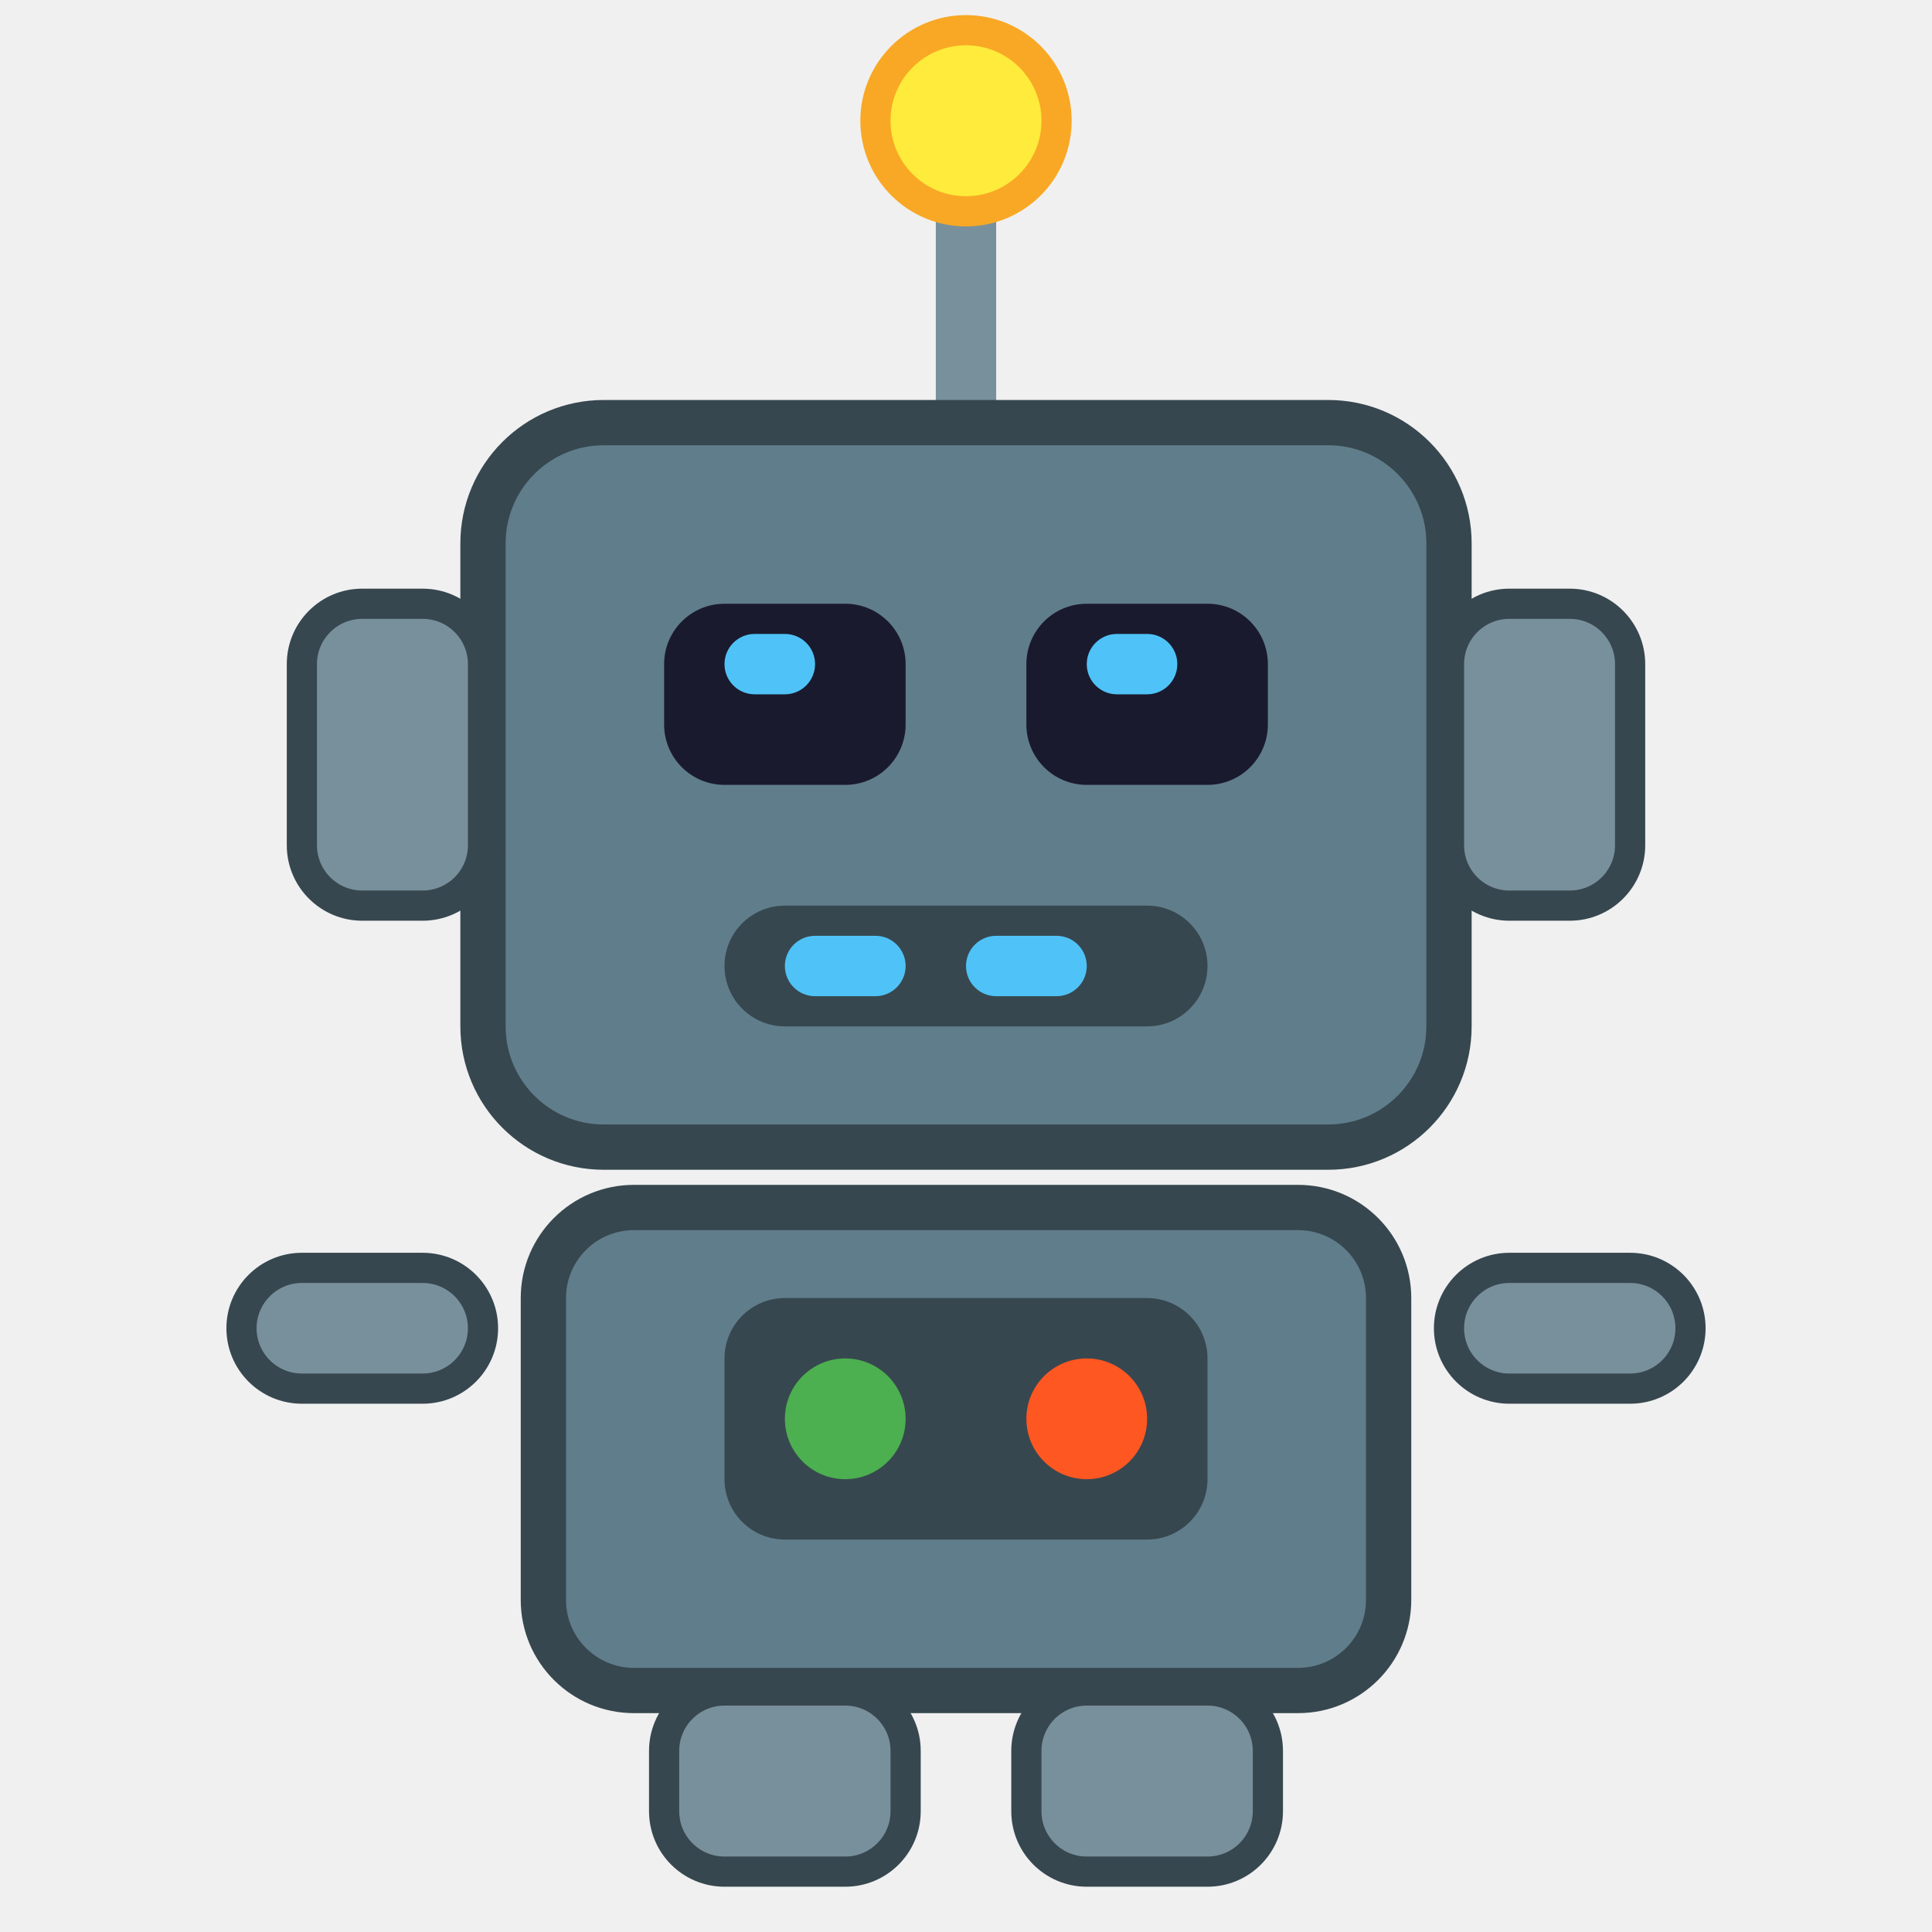
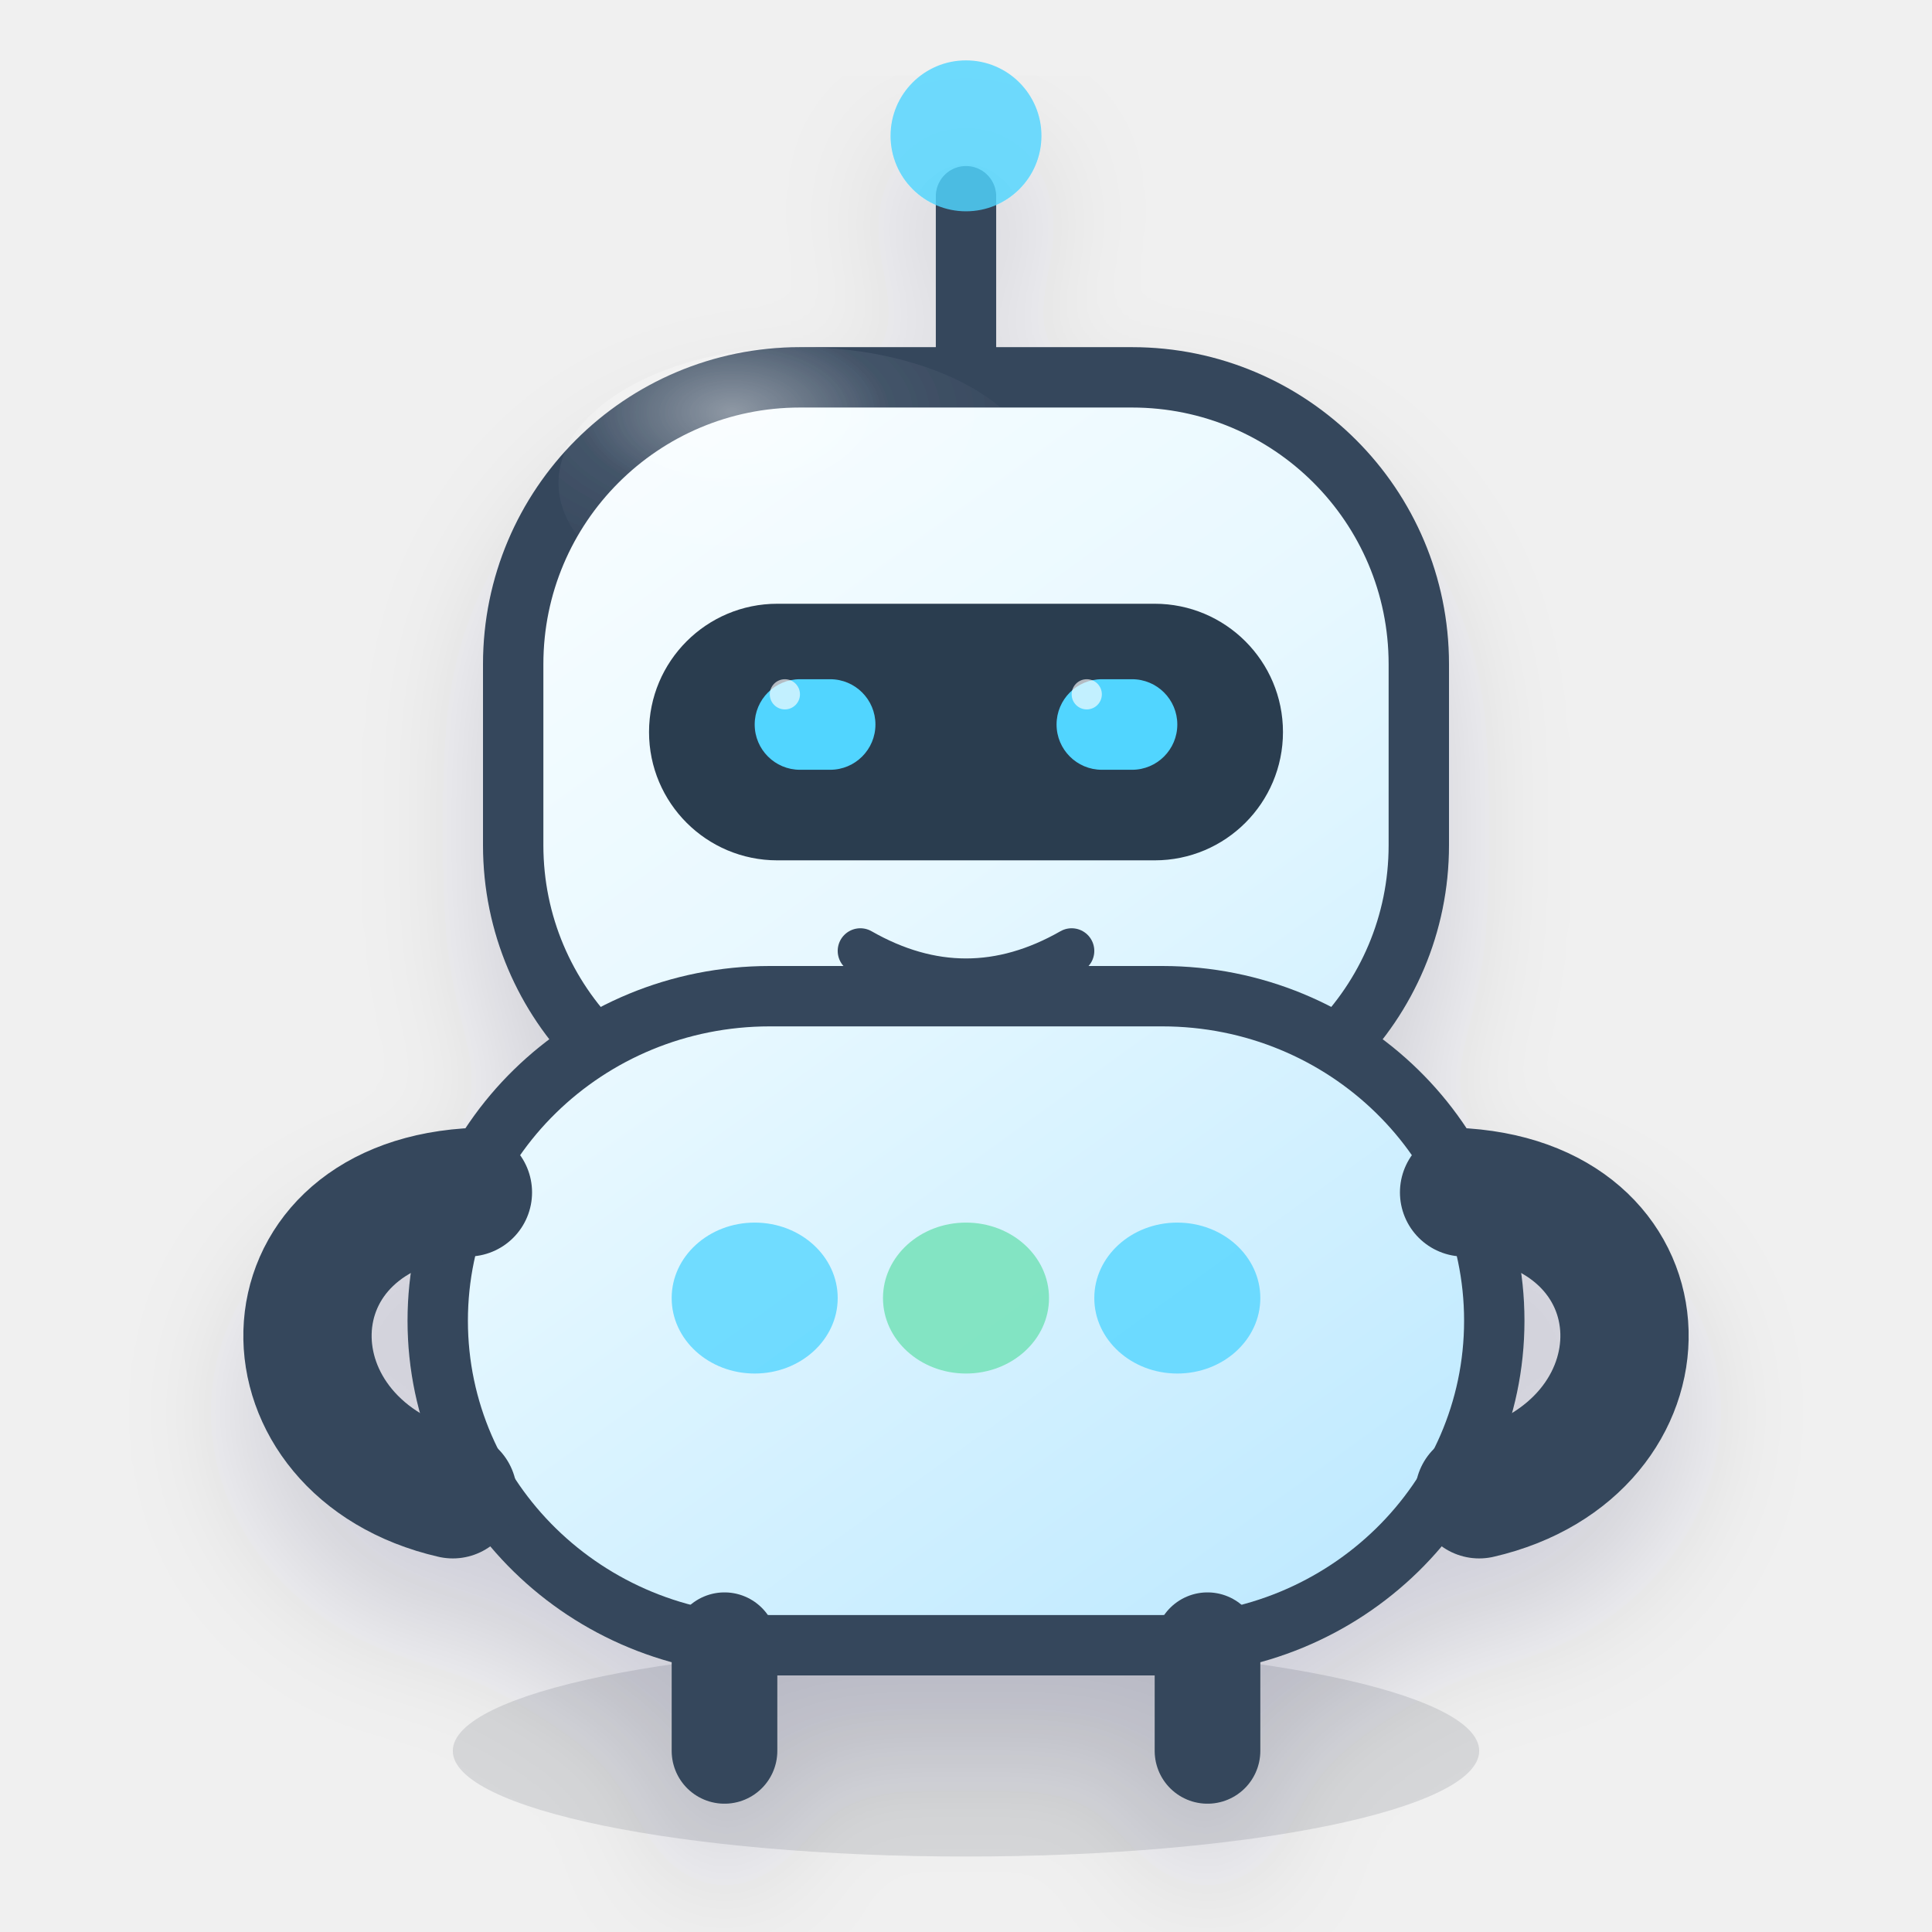
- <svg xmlns="http://www.w3.org/2000/svg" viewBox="0 0 64 64" width="64" height="64">
-   <line x1="32" y1="6" x2="32" y2="14" stroke="#78909C" stroke-width="2" />
-   <circle cx="32" cy="4" r="3" fill="#FFEB3B" stroke="#F9A825" stroke-width="1" />
-   <rect x="16" y="14" width="32" height="24" rx="4" fill="#607D8B" stroke="#37474F" stroke-width="1.5" />
-   <rect x="22" y="20" width="8" height="6" rx="2" fill="#1a1a2e" />
-   <rect x="34" y="20" width="8" height="6" rx="2" fill="#1a1a2e" />
-   <rect x="24" y="21" width="3" height="2" rx="1" fill="#4FC3F7" />
-   <rect x="36" y="21" width="3" height="2" rx="1" fill="#4FC3F7" />
-   <rect x="24" y="30" width="16" height="4" rx="2" fill="#37474F" />
-   <rect x="26" y="31" width="4" height="2" rx="1" fill="#4FC3F7" />
-   <rect x="32" y="31" width="4" height="2" rx="1" fill="#4FC3F7" />
-   <rect x="10" y="20" width="6" height="10" rx="2" fill="#78909C" stroke="#37474F" stroke-width="1" />
-   <rect x="48" y="20" width="6" height="10" rx="2" fill="#78909C" stroke="#37474F" stroke-width="1" />
-   <rect x="18" y="40" width="28" height="16" rx="3" fill="#607D8B" stroke="#37474F" stroke-width="1.5" />
-   <rect x="24" y="43" width="16" height="8" rx="2" fill="#37474F" />
-   <circle cx="28" cy="47" r="2" fill="#4CAF50" />
-   <circle cx="36" cy="47" r="2" fill="#FF5722" />
-   <rect x="8" y="42" width="8" height="4" rx="2" fill="#78909C" stroke="#37474F" stroke-width="1" />
-   <rect x="48" y="42" width="8" height="4" rx="2" fill="#78909C" stroke="#37474F" stroke-width="1" />
-   <rect x="22" y="56" width="8" height="6" rx="2" fill="#78909C" stroke="#37474F" stroke-width="1" />
-   <rect x="34" y="56" width="8" height="6" rx="2" fill="#78909C" stroke="#37474F" stroke-width="1" />
+ <svg xmlns="http://www.w3.org/2000/svg" id="robot-idle" viewBox="0 0 128 128" preserveAspectRatio="xMidYMid meet" role="img" aria-label="Robot idle">
+   <defs>
+     <linearGradient id="robot-idle-body" x1="28" y1="18" x2="96" y2="112" gradientUnits="userSpaceOnUse">
+       <stop offset="0" stop-color="#ffffff" />
+       <stop offset="0.45" stop-color="#e7f8ff" />
+       <stop offset="1" stop-color="#b8e7ff" />
+     </linearGradient>
+     <linearGradient id="robot-idle-accent" x1="36" y1="18" x2="90" y2="104" gradientUnits="userSpaceOnUse">
+       <stop offset="0" stop-color="#51d5ff" />
+       <stop offset="1" stop-color="#40546b" />
+     </linearGradient>
+     <radialGradient id="robot-idle-shine" cx="36%" cy="24%" r="68%">
+       <stop offset="0" stop-color="#ffffff" stop-opacity=".72" />
+       <stop offset=".48" stop-color="#ffffff" stop-opacity=".12" />
+       <stop offset="1" stop-color="#ffffff" stop-opacity="0" />
+     </radialGradient>
+     <filter id="robot-idle-soft-shadow" x="-30%" y="-30%" width="160%" height="170%">
+       <feDropShadow dx="0" dy="5" stdDeviation="4" flood-color="#10203a" flood-opacity="0.14" />
+     </filter>
+     <filter id="robot-idle-glow" x="-40%" y="-40%" width="180%" height="180%">
+       <feGaussianBlur stdDeviation="2.5" result="blur" />
+       <feMerge>
+         <feMergeNode in="blur" />
+         <feMergeNode in="SourceGraphic" />
+       </feMerge>
+     </filter>
+   </defs>
+   <style>
+     .pet-core { transform-origin:64px 72px; animation: pet-breathe 2.8s ease-in-out infinite; }
+     .tail { transform-origin:76px 75px; animation: tail-sway 2.4s ease-in-out infinite; }
+     .ear { transform-origin:center; animation: ear-twitch 5s ease-in-out infinite; }
+     .arm-left { transform-origin:46px 74px; animation: arm-left 2.1s ease-in-out infinite; }
+     .arm-right { transform-origin:82px 74px; animation: arm-right 2.1s ease-in-out infinite; }
+     .blink { transform-origin:center; animation: blink 5.2s ease-in-out infinite; }
+     .float-prop { animation: prop-float 2.4s ease-in-out infinite; }
+     .pulse { animation: pulse 1.3s ease-in-out infinite; transform-origin:center; }
+     .spin { animation: spin 3.2s linear infinite; transform-origin:center; }
+     .work-tap { animation: tap 0.55s ease-in-out infinite; transform-origin:64px 95px; }
+     .sleep-drift { animation: sleep-drift 3.6s ease-in-out infinite; }
+     .music-note { animation: note-rise 1.8s ease-in-out infinite; opacity:0; }
+     .music-note.n2 { animation-delay:0.45s; }
+     .music-note.n3 { animation-delay:0.9s; }
+     .juggle-ball { animation: juggle 1.25s ease-in-out infinite; }
+     .juggle-ball.b2 { animation-delay:0.22s; }
+     .juggle-ball.b3 { animation-delay:0.44s; }
+     .spark { animation: sparkle 1.7s ease-in-out infinite; transform-origin:center; }
+     .spark.s2 { animation-delay:0.35s; }
+     .spark.s3 { animation-delay:0.7s; }
+     .state-error .pet-core { animation: shake 0.28s linear infinite; }
+     .state-sweeping .arm-right { animation: sweep 0.9s ease-in-out infinite; }
+     .state-react .pet-core { animation: pop 0.75s ease-in-out infinite; }
+     .state-sleeping .pet-core, .state-dozing .pet-core, .state-collapsing .pet-core { animation: sleep-breathe 3.8s ease-in-out infinite; }
+     @keyframes pet-breathe { 0%,100%{transform:translateY(0) scale(1)} 50%{transform:translateY(-3px) scale(1.025,0.985)} }
+     @keyframes sleep-breathe { 0%,100%{transform:translateY(1px) scale(1,0.98)} 50%{transform:translateY(-1px) scale(1.02,1)} }
+     @keyframes tail-sway { 0%,100%{transform:rotate(-4deg)} 50%{transform:rotate(9deg)} }
+     @keyframes ear-twitch { 0%,92%,100%{transform:rotate(0)} 95%{transform:rotate(-8deg)} }
+     @keyframes arm-left { 0%,100%{transform:rotate(0)} 50%{transform:rotate(-7deg)} }
+     @keyframes arm-right { 0%,100%{transform:rotate(0)} 50%{transform:rotate(7deg)} }
+     @keyframes blink { 0%,91%,100%{transform:scaleY(1)} 94%{transform:scaleY(0.12)} }
+     @keyframes prop-float { 0%,100%{transform:translateY(0)} 50%{transform:translateY(-5px)} }
+     @keyframes pulse { 0%,100%{transform:scale(1); opacity:.72} 50%{transform:scale(1.18); opacity:1} }
+     @keyframes spin { to{transform:rotate(360deg)} }
+     @keyframes tap { 0%,100%{transform:translateY(0)} 50%{transform:translateY(2px)} }
+     @keyframes sleep-drift { 0%{transform:translate(0,0);opacity:0} 20%{opacity:1} 100%{transform:translate(12px,-22px);opacity:0} }
+     @keyframes note-rise { 0%{transform:translateY(8px) scale(.8);opacity:0} 25%{opacity:1} 100%{transform:translateY(-18px) scale(1.08);opacity:0} }
+     @keyframes juggle { 0%,100%{transform:translateY(7px)} 50%{transform:translateY(-15px)} }
+     @keyframes sparkle { 0%,100%{transform:scale(.75) rotate(0);opacity:.45} 50%{transform:scale(1.15) rotate(16deg);opacity:1} }
+     @keyframes shake { 0%,100%{transform:translate(0,0)} 25%{transform:translate(-1px,1px)} 75%{transform:translate(1px,-1px)} }
+     @keyframes sweep { 0%,100%{transform:rotate(-16deg)} 50%{transform:rotate(18deg)} }
+     @keyframes pop { 0%,100%{transform:scale(1)} 50%{transform:scale(1.055)} }
+   </style>
+   <ellipse cx="64" cy="116" rx="34" ry="7" fill="#0f172a" opacity=".12" />
+   <g class="state-idle">
+     <g class="pet-core">
+       <g filter="url(#robot-idle-soft-shadow)">
+         <path d="M64 23 V13" stroke="#34465c" stroke-width="4" stroke-linecap="round" />
+         <circle class="pulse" cx="64" cy="9" r="5" fill="#51d5ff" opacity=".82" />
+         <rect x="34" y="25" width="60" height="50" rx="19" fill="url(#robot-idle-body)" stroke="#34465c" stroke-width="4" />
+         <rect x="29" y="66" width="70" height="43" rx="22" fill="url(#robot-idle-body)" stroke="#34465c" stroke-width="4" />
+         <rect x="43" y="40" width="42" height="17" rx="8.5" fill="#213247" opacity=".95" />
+         <g class="blink">
+           <rect x="50" y="45" width="8" height="6" rx="3" fill="#51d5ff" />
+           <rect x="70" y="45" width="8" height="6" rx="3" fill="#51d5ff" />
+           <circle cx="52" cy="46" r="1" fill="#fff" opacity=".65" />
+           <circle cx="72" cy="46" r="1" fill="#fff" opacity=".65" />
+         </g>
+         <path d="M57 63 Q64 67 71 63" stroke="#34465c" stroke-width="3" fill="none" stroke-linecap="round" />
+         <ellipse cx="50" cy="86" rx="5.5" ry="5" fill="#51d5ff" opacity=".78" />
+         <ellipse cx="64" cy="86" rx="5.5" ry="5" fill="#74e2b8" opacity=".85" />
+         <ellipse cx="78" cy="86" rx="5.5" ry="5" fill="#51d5ff" opacity=".78" />
+         <ellipse cx="53" cy="32" rx="16" ry="9" fill="url(#robot-idle-shine)" opacity=".62" />
+         <g class="arm-left">
+           <path d="M31 79 C17 80 17 96 30 99" stroke="#34465c" stroke-width="8.5" fill="none" stroke-linecap="round" />
+         </g>
+         <g class="arm-right">
+           <path d="M97 79 C111 80 111 96 98 99" stroke="#34465c" stroke-width="8.5" fill="none" stroke-linecap="round" />
+         </g>
+         <path d="M48 109 V116 M80 109 V116" stroke="#34465c" stroke-width="7" stroke-linecap="round" />
+       </g>
+     </g>
+   </g>
</svg>
